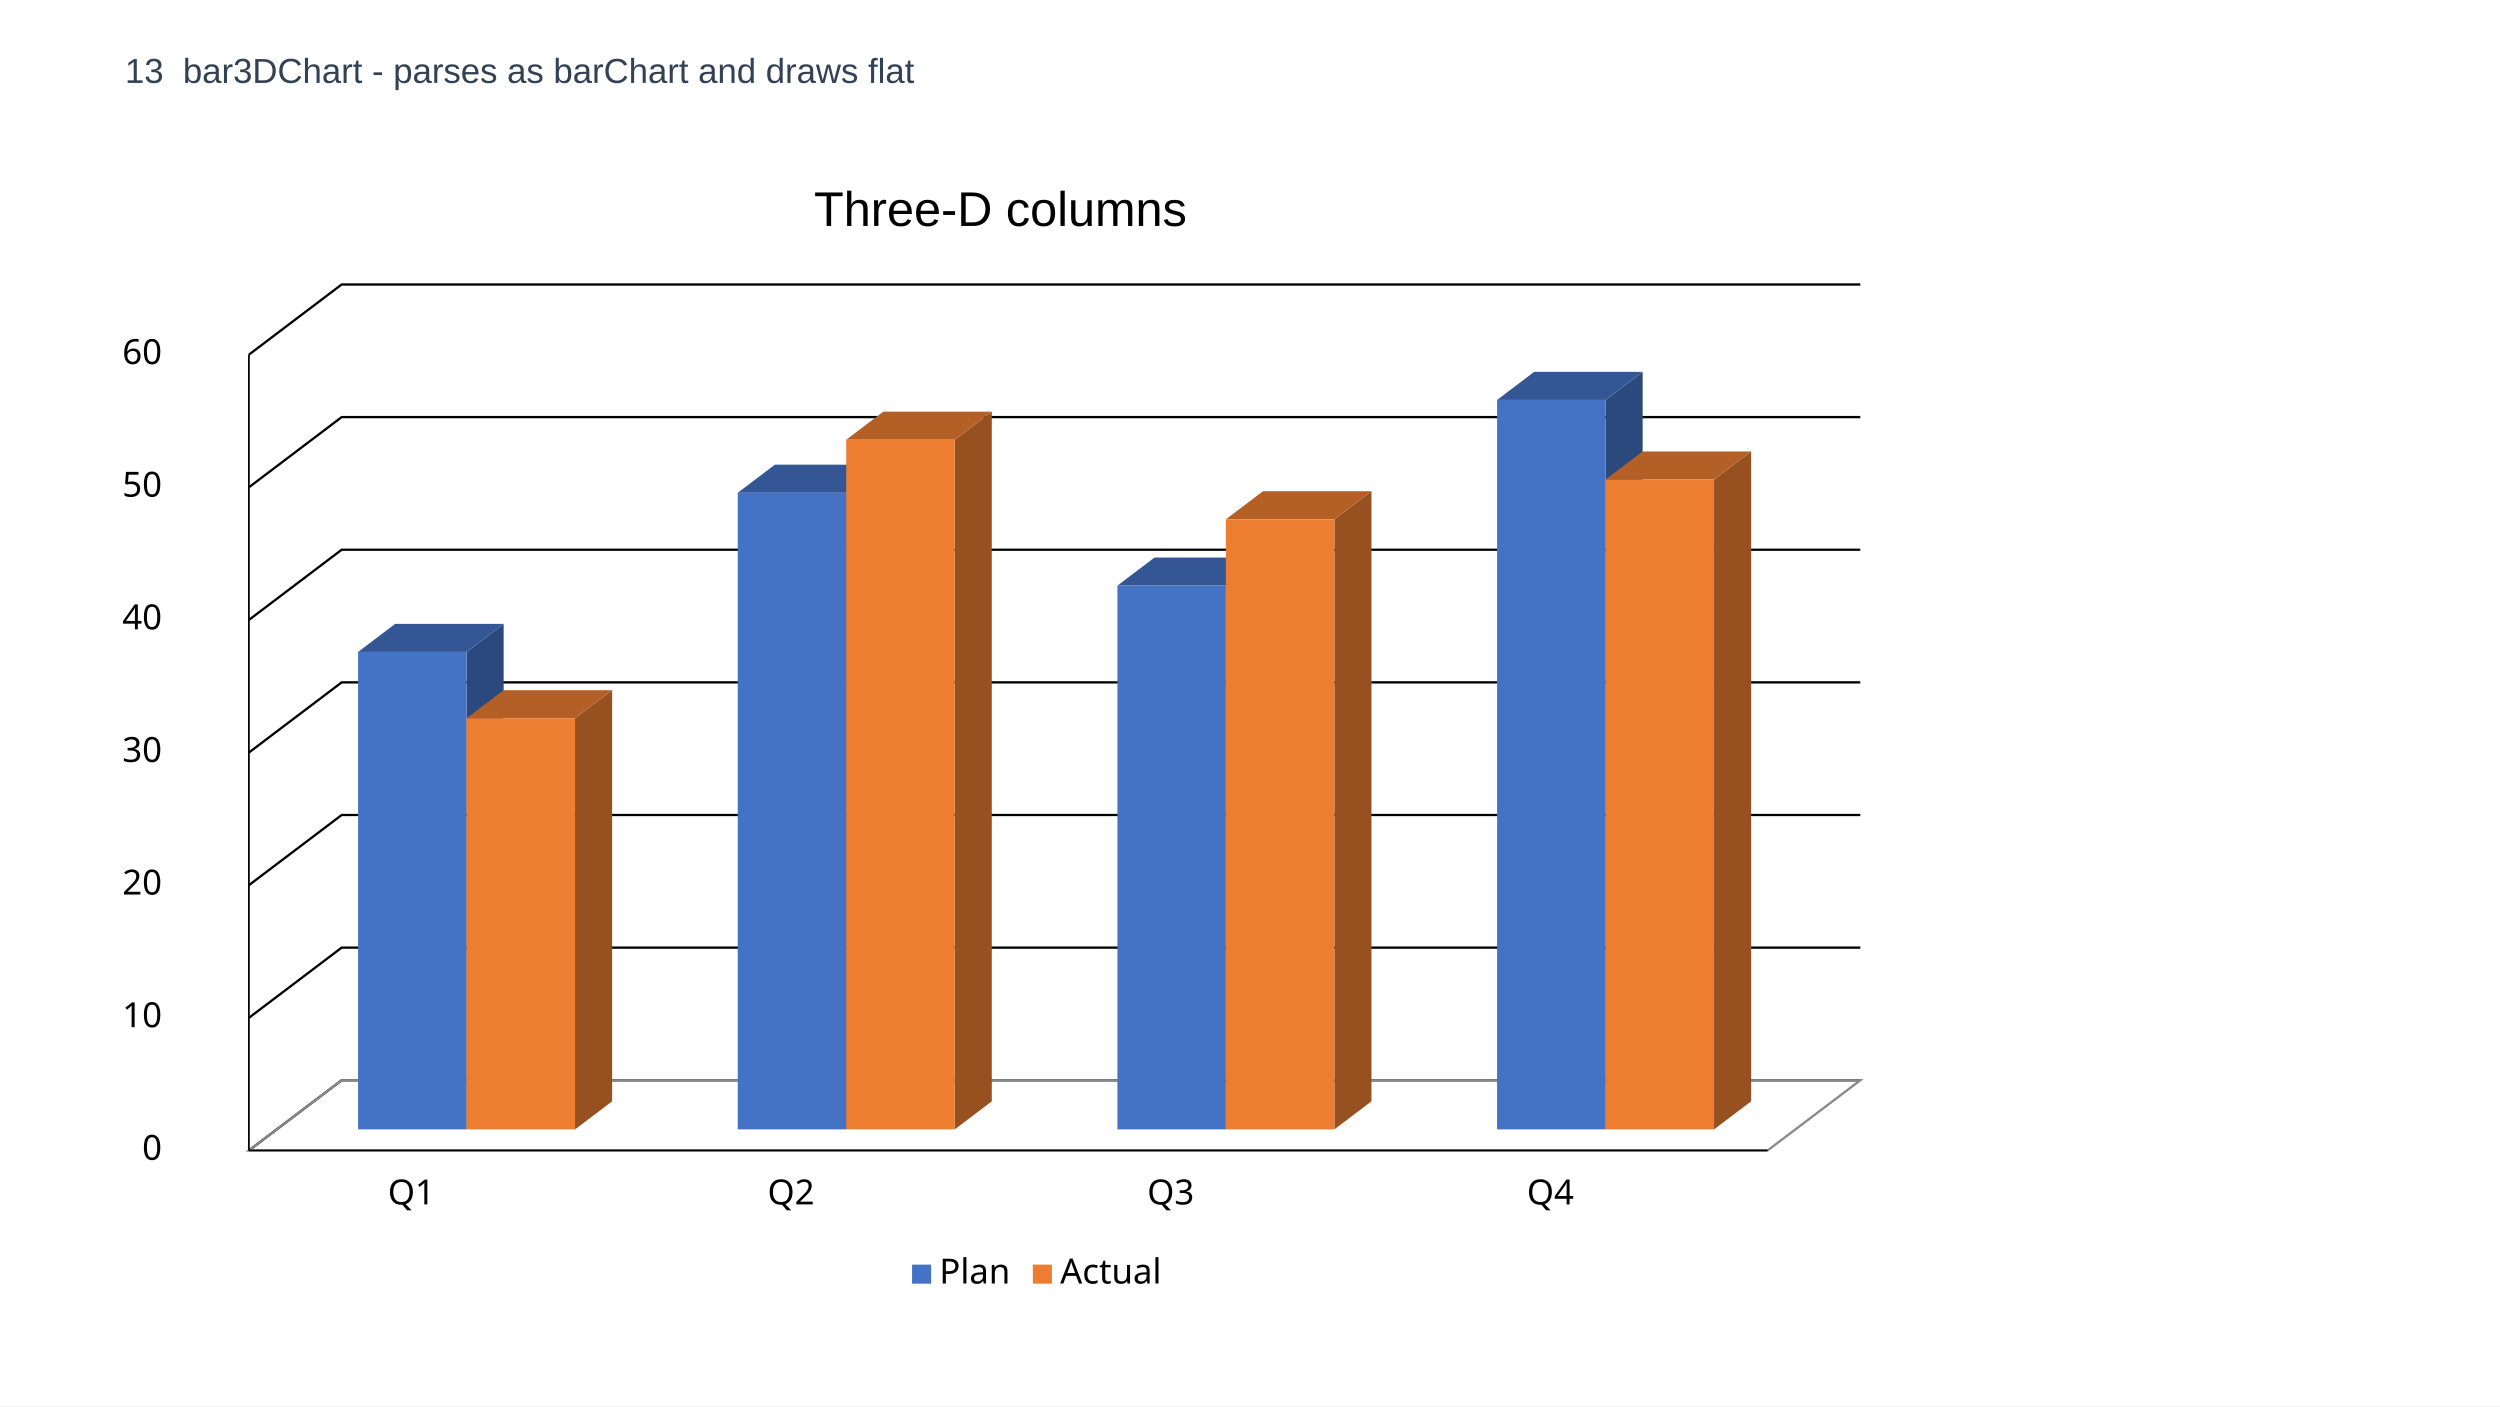
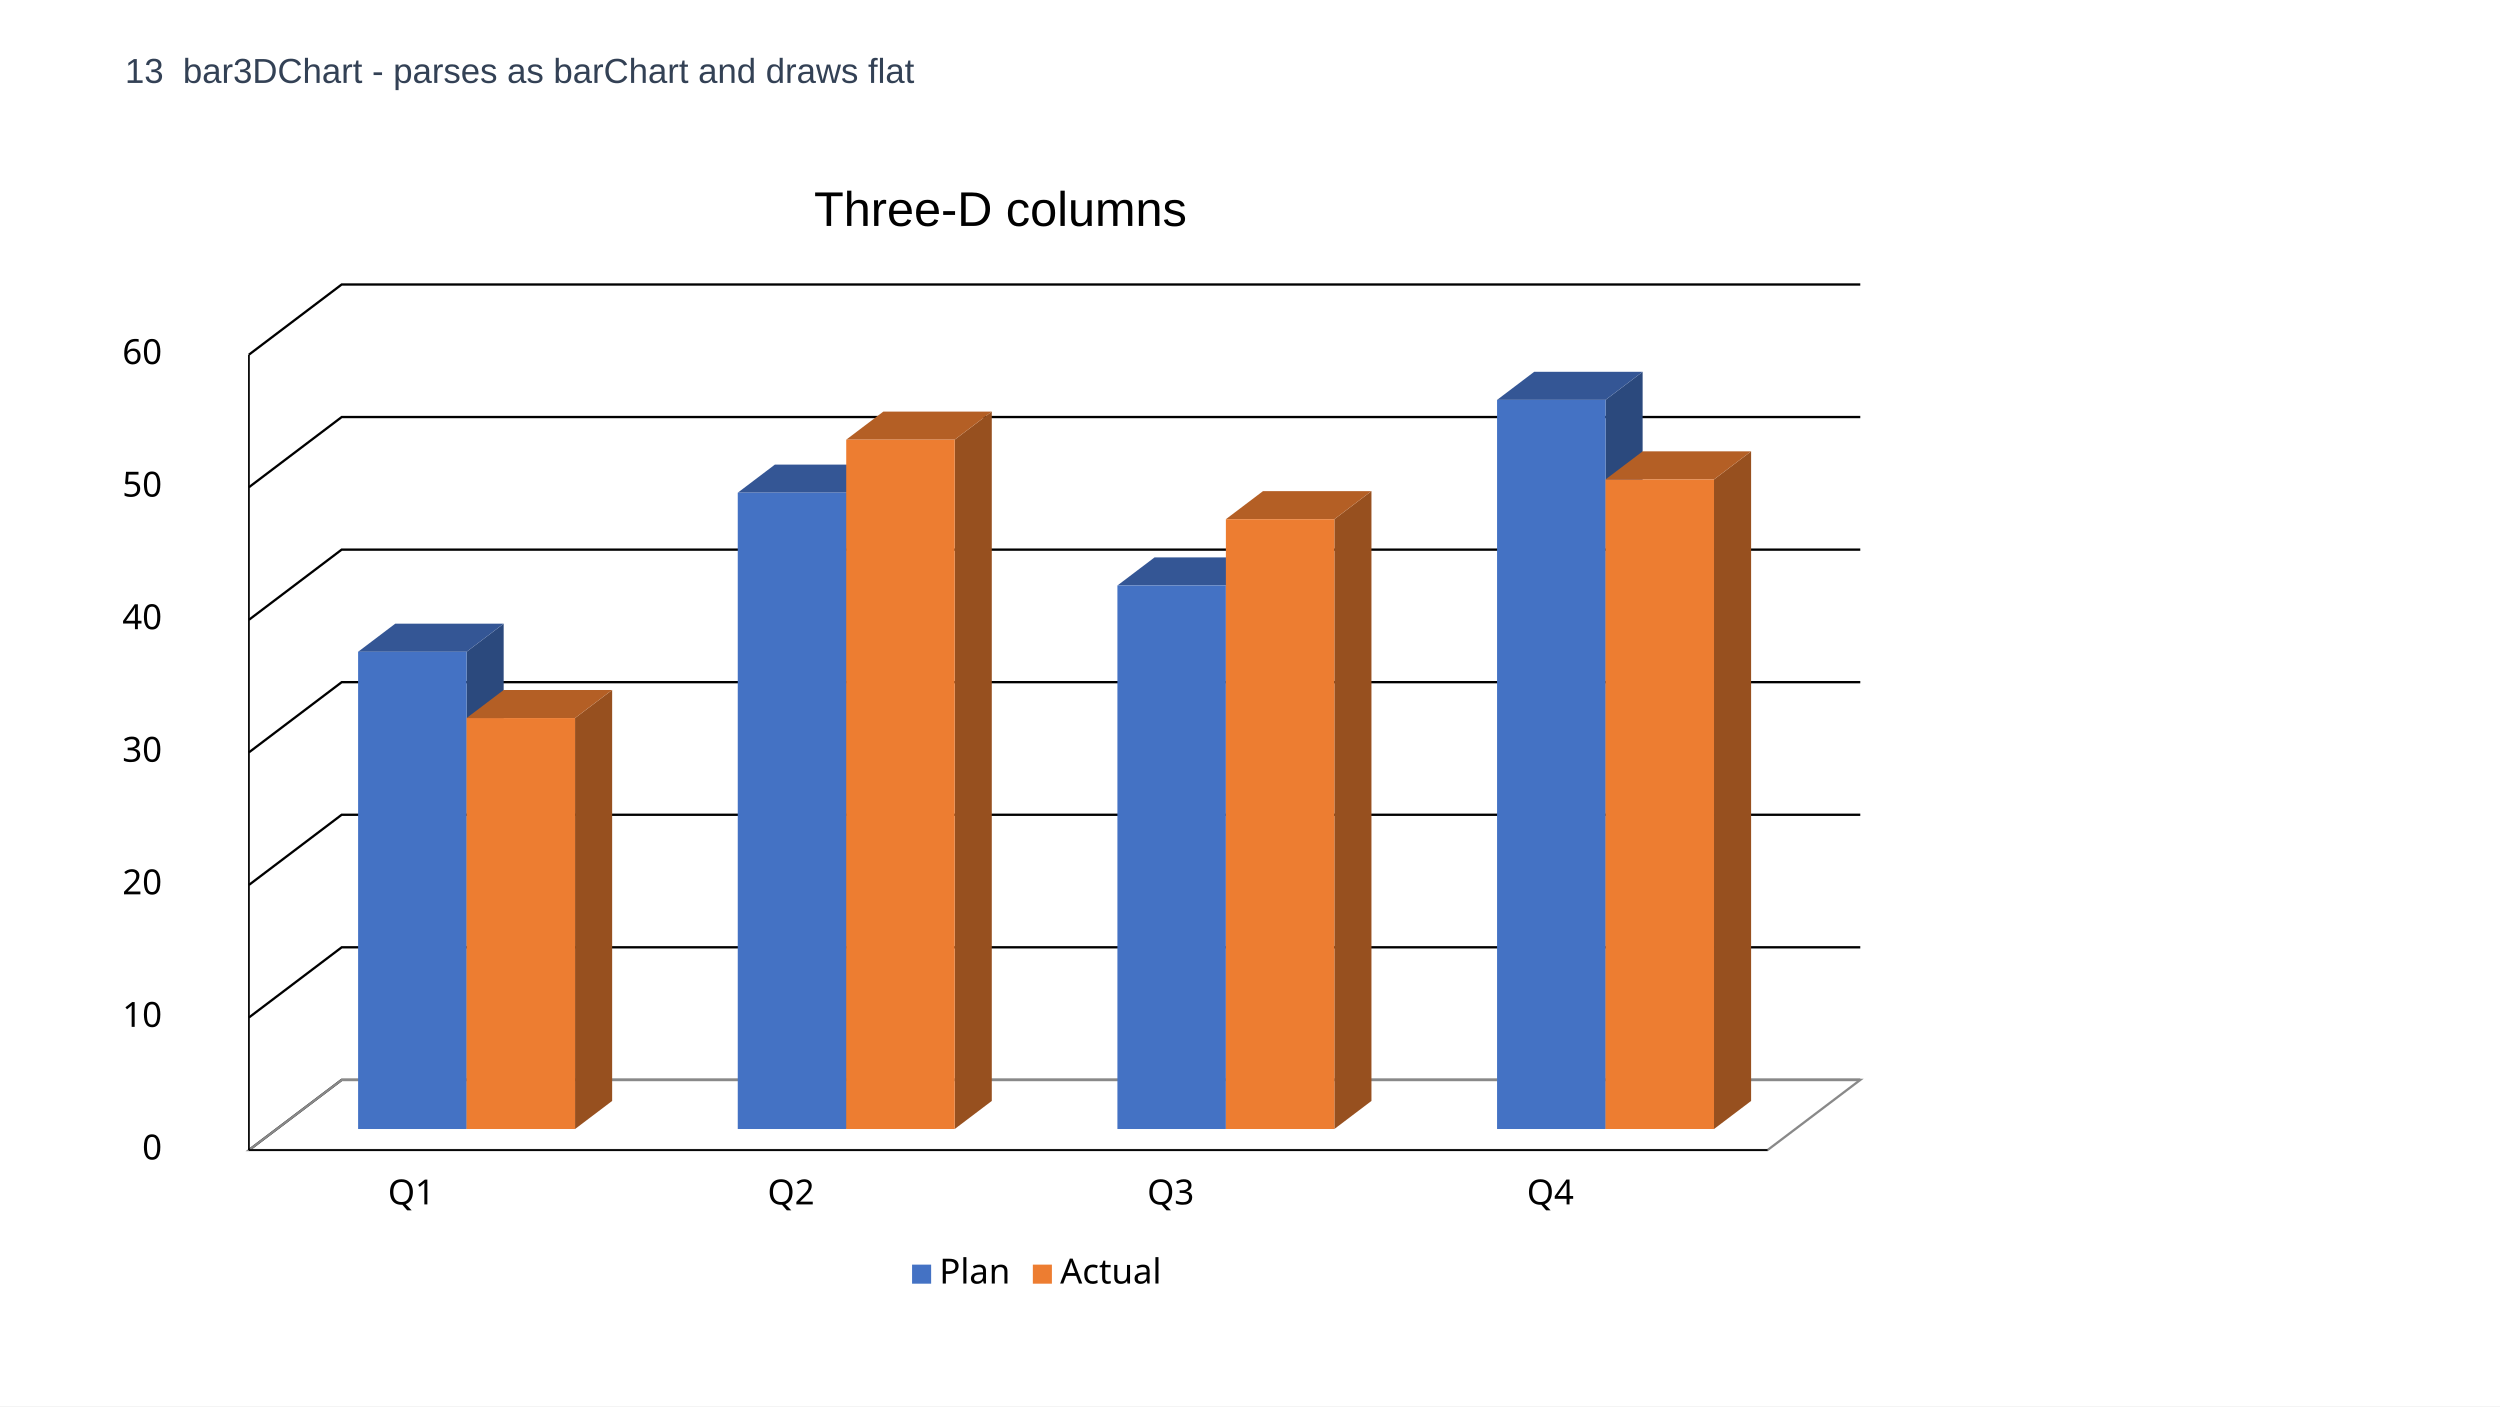
<svg xmlns="http://www.w3.org/2000/svg" viewBox="0 0 960 540" width="960" height="540">
  <rect width="960" height="540" fill="#ffffff" />
  <g role="img" aria-label="Caption" data-pptx-id="268.22" data-pptx-path="0" transform="translate(48, 18.667)">
    <rect fill="none" stroke="none" width="864" height="29.333" />
    <text x="0" y="13.174" xml:space="preserve">
      <tspan x="0" dy="0" text-anchor="start" font-size="13.333" font-family="Arial, Arimo, sans-serif" fill="#334155">13  bar3DChart - parses as barChart and draws flat</tspan>
    </text>
  </g>
  <g role="img" aria-label="bar3DChart" data-pptx-id="268.112" data-pptx-path="1" transform="translate(48, 61.333) scale(1, 1) translate(0, 0)">
    <g transform="translate(0, 6.981)">
      <rect fill="none" stroke="none" width="693.333" height="31.281" />
      <text x="0" y="18.444" xml:space="preserve">
        <tspan x="346.667" dy="0" text-anchor="middle" font-size="18.667" font-family="Arial, Arimo, sans-serif">Three-D columns</tspan>
      </text>
    </g>
-     <g transform="translate(47.574, 353.488)">
-       <path fill="none" stroke-width="0.667" stroke="#000000" d="M 0 20.215 L 26.713 0 L 464.09 0" transform="scale(1.333333, 1.333333)" />
-     </g>
-     <g transform="translate(47.574, 302.558)">
-       <path fill="none" stroke-width="0.667" stroke="#000000" d="M 0 20.215 L 26.713 0 L 464.09 0" transform="scale(1.333333, 1.333333)" />
-     </g>
-     <g transform="translate(47.574, 251.628)">
-       <path fill="none" stroke-width="0.667" stroke="#000000" d="M 0 20.215 L 26.713 0 L 464.09 0" transform="scale(1.333333, 1.333333)" />
-     </g>
-     <g transform="translate(47.574, 200.698)">
-       <path fill="none" stroke-width="0.667" stroke="#000000" d="M 0 20.215 L 26.713 0 L 464.09 0" transform="scale(1.333333, 1.333333)" />
-     </g>
-     <g transform="translate(47.574, 149.768)">
-       <path fill="none" stroke-width="0.667" stroke="#000000" d="M 0 20.215 L 26.713 0 L 464.09 0" transform="scale(1.333333, 1.333333)" />
-     </g>
-     <g transform="translate(47.574, 98.838)">
-       <path fill="none" stroke-width="0.667" stroke="#000000" d="M 0 20.215 L 26.713 0 L 464.09 0" transform="scale(1.333333, 1.333333)" />
-     </g>
-     <g transform="translate(47.574, 47.908)">
-       <path fill="none" stroke-width="0.667" stroke="#000000" d="M 0 20.215 L 26.713 0 L 464.09 0" transform="scale(1.333333, 1.333333)" />
-     </g>
-     <g transform="translate(47.574, 353.488)">
-       <path fill="none" stroke-width="0.667" stroke="#898989" d="M 0 20.215 L 26.713 0 L 464.09 0 L 437.377 20.215 Z" transform="scale(1.333333, 1.333333)" />
-     </g>
-     <g transform="translate(131.155, 178.226)">
-       <path fill="#2B497D" stroke="none" d="M 0 8.086 L 10.685 0 L 10.685 137.511 L 0 145.597 Z" transform="scale(1.333333, 1.333333)" />
-     </g>
-     <g transform="translate(89.5, 178.226)">
-       <path fill="#345695" stroke="none" d="M 0 8.086 L 31.241 8.086 L 41.926 0 L 10.685 0 Z" transform="scale(1.333333, 1.333333)" />
-     </g>
-     <g transform="translate(89.5, 189.007)">
-       <path fill="#4472c4" stroke="none" d="M 0 0 L 31.241 0 L 31.241 137.511 L 0 137.511 Z" transform="scale(1.333333, 1.333333)" />
-     </g>
-     <g transform="translate(172.81, 203.691)">
-       <path fill="#97501F" stroke="none" d="M 0 8.086 L 10.685 0 L 10.685 118.412 L 0 126.498 Z" transform="scale(1.333333, 1.333333)" />
-     </g>
-     <g transform="translate(131.155, 203.691)">
-       <path fill="#B45F25" stroke="none" d="M 0 8.086 L 31.241 8.086 L 41.926 0 L 10.685 0 Z" transform="scale(1.333333, 1.333333)" />
-     </g>
-     <g transform="translate(131.155, 214.472)">
-       <path fill="#ed7d31" stroke="none" d="M 0 0 L 31.241 0 L 31.241 118.412 L 0 118.412 Z" transform="scale(1.333333, 1.333333)" />
-     </g>
-     <g transform="translate(276.948, 117.11)">
-       <path fill="#2B497D" stroke="none" d="M 0 8.086 L 10.685 0 L 10.685 183.348 L 0 191.434 Z" transform="scale(1.333333, 1.333333)" />
-     </g>
-     <g transform="translate(235.293, 117.11)">
-       <path fill="#345695" stroke="none" d="M 0 8.086 L 31.241 8.086 L 41.926 0 L 10.685 0 Z" transform="scale(1.333333, 1.333333)" />
-     </g>
-     <g transform="translate(235.293, 127.891)">
-       <path fill="#4472c4" stroke="none" d="M 0 0 L 31.241 0 L 31.241 183.348 L 0 183.348 Z" transform="scale(1.333333, 1.333333)" />
-     </g>
-     <g transform="translate(318.603, 96.738)">
-       <path fill="#97501F" stroke="none" d="M 0 8.086 L 10.685 0 L 10.685 198.627 L 0 206.713 Z" transform="scale(1.333333, 1.333333)" />
-     </g>
-     <g transform="translate(276.948, 96.738)">
-       <path fill="#B45F25" stroke="none" d="M 0 8.086 L 31.241 8.086 L 41.926 0 L 10.685 0 Z" transform="scale(1.333333, 1.333333)" />
-     </g>
-     <g transform="translate(276.948, 107.519)">
-       <path fill="#ed7d31" stroke="none" d="M 0 0 L 31.241 0 L 31.241 198.627 L 0 198.627 Z" transform="scale(1.333333, 1.333333)" />
-     </g>
-     <g transform="translate(422.74, 152.761)">
-       <path fill="#2B497D" stroke="none" d="M 0 8.086 L 10.685 0 L 10.685 156.61 L 0 164.696 Z" transform="scale(1.333333, 1.333333)" />
-     </g>
-     <g transform="translate(381.085, 152.761)">
-       <path fill="#345695" stroke="none" d="M 0 8.086 L 31.241 8.086 L 41.926 0 L 10.685 0 Z" transform="scale(1.333333, 1.333333)" />
-     </g>
-     <g transform="translate(381.085, 163.542)">
-       <path fill="#4472c4" stroke="none" d="M 0 0 L 31.241 0 L 31.241 156.61 L 0 156.61 Z" transform="scale(1.333333, 1.333333)" />
-     </g>
-     <g transform="translate(464.395, 127.296)">
-       <path fill="#97501F" stroke="none" d="M 0 8.086 L 10.685 0 L 10.685 175.708 L 0 183.794 Z" transform="scale(1.333333, 1.333333)" />
-     </g>
-     <g transform="translate(422.74, 127.296)">
-       <path fill="#B45F25" stroke="none" d="M 0 8.086 L 31.241 8.086 L 41.926 0 L 10.685 0 Z" transform="scale(1.333333, 1.333333)" />
-     </g>
-     <g transform="translate(422.74, 138.077)">
-       <path fill="#ed7d31" stroke="none" d="M 0 0 L 31.241 0 L 31.241 175.708 L 0 175.708 Z" transform="scale(1.333333, 1.333333)" />
-     </g>
-     <g transform="translate(568.533, 81.459)">
-       <path fill="#2B497D" stroke="none" d="M 0 8.086 L 10.685 0 L 10.685 210.086 L 0 218.172 Z" transform="scale(1.333333, 1.333333)" />
-     </g>
-     <g transform="translate(526.878, 81.459)">
-       <path fill="#345695" stroke="none" d="M 0 8.086 L 31.241 8.086 L 41.926 0 L 10.685 0 Z" transform="scale(1.333333, 1.333333)" />
-     </g>
-     <g transform="translate(526.878, 92.24)">
-       <path fill="#4472c4" stroke="none" d="M 0 0 L 31.241 0 L 31.241 210.086 L 0 210.086 Z" transform="scale(1.333333, 1.333333)" />
-     </g>
-     <g transform="translate(610.188, 112.017)">
-       <path fill="#97501F" stroke="none" d="M 0 8.086 L 10.685 0 L 10.685 187.168 L 0 195.254 Z" transform="scale(1.333333, 1.333333)" />
-     </g>
-     <g transform="translate(568.533, 112.017)">
-       <path fill="#B45F25" stroke="none" d="M 0 8.086 L 31.241 8.086 L 41.926 0 L 10.685 0 Z" transform="scale(1.333333, 1.333333)" />
-     </g>
-     <g transform="translate(568.533, 122.798)">
-       <path fill="#ed7d31" stroke="none" d="M 0 0 L 31.241 0 L 31.241 187.168 L 0 187.168 Z" transform="scale(1.333333, 1.333333)" />
-     </g>
-     <g transform="translate(47.574, 74.86)">
-       <line stroke-width="0.667" stroke="#000000" fill="none" x1="0" y1="0" x2="0" y2="305.58" />
-     </g>
-     <g transform="translate(47.574, 380.44)">
-       <line stroke-width="0.667" stroke="#000000" fill="none" x1="0" y1="0" x2="583.17" y2="0" />
-     </g>
-     <g transform="translate(0, 371.797)">
-       <rect fill="none" stroke="none" width="35.217" height="24.414" />
-       <text x="0" y="12.243" xml:space="preserve">
-         <tspan x="35.217" dy="0" text-anchor="end" font-size="13.333" font-family="Aptos, Carlito, sans-serif" fill="#000000">0</tspan>
-       </text>
-     </g>
-     <g transform="translate(0, 320.867)">
-       <rect fill="none" stroke="none" width="35.217" height="24.414" />
-       <text x="0" y="12.243" xml:space="preserve">
-         <tspan x="35.217" dy="0" text-anchor="end" font-size="13.333" font-family="Aptos, Carlito, sans-serif" fill="#000000">10</tspan>
-       </text>
-     </g>
-     <g transform="translate(0, 269.937)">
-       <rect fill="none" stroke="none" width="35.217" height="24.414" />
-       <text x="0" y="12.243" xml:space="preserve">
-         <tspan x="35.217" dy="0" text-anchor="end" font-size="13.333" font-family="Aptos, Carlito, sans-serif" fill="#000000">20</tspan>
-       </text>
-     </g>
-     <g transform="translate(0, 219.007)">
-       <rect fill="none" stroke="none" width="35.217" height="24.414" />
-       <text x="0" y="12.243" xml:space="preserve">
-         <tspan x="35.217" dy="0" text-anchor="end" font-size="13.333" font-family="Aptos, Carlito, sans-serif" fill="#000000">30</tspan>
-       </text>
-     </g>
-     <g transform="translate(0, 168.077)">
-       <rect fill="none" stroke="none" width="35.217" height="24.414" />
-       <text x="0" y="12.243" xml:space="preserve">
-         <tspan x="35.217" dy="0" text-anchor="end" font-size="13.333" font-family="Aptos, Carlito, sans-serif" fill="#000000">40</tspan>
-       </text>
-     </g>
-     <g transform="translate(0, 117.147)">
-       <rect fill="none" stroke="none" width="35.217" height="24.414" />
-       <text x="0" y="12.243" xml:space="preserve">
-         <tspan x="35.217" dy="0" text-anchor="end" font-size="13.333" font-family="Aptos, Carlito, sans-serif" fill="#000000">50</tspan>
-       </text>
-     </g>
-     <g transform="translate(0, 66.217)">
-       <rect fill="none" stroke="none" width="35.217" height="24.414" />
-       <text x="0" y="12.243" xml:space="preserve">
-         <tspan x="35.217" dy="0" text-anchor="end" font-size="13.333" font-family="Aptos, Carlito, sans-serif" fill="#000000">60</tspan>
-       </text>
-     </g>
-     <g transform="translate(47.574, 388.917)">
-       <rect fill="none" stroke="none" width="145.792" height="24.414" />
-       <text x="0" y="12.243" xml:space="preserve">
-         <tspan x="72.896" dy="0" text-anchor="middle" font-size="13.333" font-family="Aptos, Carlito, sans-serif" fill="#000000">Q1</tspan>
-       </text>
-     </g>
-     <g transform="translate(193.366, 388.917)">
-       <rect fill="none" stroke="none" width="145.792" height="24.414" />
-       <text x="0" y="12.243" xml:space="preserve">
-         <tspan x="72.896" dy="0" text-anchor="middle" font-size="13.333" font-family="Aptos, Carlito, sans-serif" fill="#000000">Q2</tspan>
+     <g transform="translate(47.586, 353.343)">
+       <path fill="none" stroke-width="0.667" stroke="#000000" d="M 0 20.214 L 26.712 0 L 464.071 0" transform="scale(1.333333, 1.333333)" />
+     </g>
+     <g transform="translate(47.586, 302.437)">
+       <path fill="none" stroke-width="0.667" stroke="#000000" d="M 0 20.214 L 26.712 0 L 464.071 0" transform="scale(1.333333, 1.333333)" />
+     </g>
+     <g transform="translate(47.586, 251.531)">
+       <path fill="none" stroke-width="0.667" stroke="#000000" d="M 0 20.214 L 26.712 0 L 464.071 0" transform="scale(1.333333, 1.333333)" />
+     </g>
+     <g transform="translate(47.586, 200.625)">
+       <path fill="none" stroke-width="0.667" stroke="#000000" d="M 0 20.214 L 26.712 0 L 464.071 0" transform="scale(1.333333, 1.333333)" />
+     </g>
+     <g transform="translate(47.586, 149.719)">
+       <path fill="none" stroke-width="0.667" stroke="#000000" d="M 0 20.214 L 26.712 0 L 464.071 0" transform="scale(1.333333, 1.333333)" />
+     </g>
+     <g transform="translate(47.586, 98.813)">
+       <path fill="none" stroke-width="0.667" stroke="#000000" d="M 0 20.214 L 26.712 0 L 464.071 0" transform="scale(1.333333, 1.333333)" />
+     </g>
+     <g transform="translate(47.586, 47.908)">
+       <path fill="none" stroke-width="0.667" stroke="#000000" d="M 0 20.214 L 26.712 0 L 464.071 0" transform="scale(1.333333, 1.333333)" />
+     </g>
+     <g transform="translate(47.586, 353.343)">
+       <path fill="none" stroke-width="0.667" stroke="#898989" d="M 0 20.214 L 26.712 0 L 464.071 0 L 437.36 20.214 Z" transform="scale(1.333333, 1.333333)" />
+     </g>
+     <g transform="translate(131.164, 178.167)">
+       <path fill="#2B497D" stroke="none" d="M 0 8.085 L 10.685 0 L 10.685 137.446 L 0 145.531 Z" transform="scale(1.333333, 1.333333)" />
+     </g>
+     <g transform="translate(89.511, 178.167)">
+       <path fill="#345695" stroke="none" d="M 0 8.085 L 31.24 8.085 L 41.925 0 L 10.685 0 Z" transform="scale(1.333333, 1.333333)" />
+     </g>
+     <g transform="translate(89.511, 188.948)">
+       <path fill="#4472c4" stroke="none" d="M 0 0 L 31.24 0 L 31.24 137.446 L 0 137.446 Z" transform="scale(1.333333, 1.333333)" />
+     </g>
+     <g transform="translate(172.818, 203.62)">
+       <path fill="#97501F" stroke="none" d="M 0 8.085 L 10.685 0 L 10.685 118.356 L 0 126.442 Z" transform="scale(1.333333, 1.333333)" />
+     </g>
+     <g transform="translate(131.164, 203.62)">
+       <path fill="#B45F25" stroke="none" d="M 0 8.085 L 31.24 8.085 L 41.925 0 L 10.685 0 Z" transform="scale(1.333333, 1.333333)" />
+     </g>
+     <g transform="translate(131.164, 214.401)">
+       <path fill="#ed7d31" stroke="none" d="M 0 0 L 31.24 0 L 31.24 118.356 L 0 118.356 Z" transform="scale(1.333333, 1.333333)" />
+     </g>
+     <g transform="translate(276.951, 117.08)">
+       <path fill="#2B497D" stroke="none" d="M 0 8.085 L 10.685 0 L 10.685 183.261 L 0 191.346 Z" transform="scale(1.333333, 1.333333)" />
+     </g>
+     <g transform="translate(235.298, 117.08)">
+       <path fill="#345695" stroke="none" d="M 0 8.085 L 31.24 8.085 L 41.925 0 L 10.685 0 Z" transform="scale(1.333333, 1.333333)" />
+     </g>
+     <g transform="translate(235.298, 127.861)">
+       <path fill="#4472c4" stroke="none" d="M 0 0 L 31.24 0 L 31.24 183.261 L 0 183.261 Z" transform="scale(1.333333, 1.333333)" />
+     </g>
+     <g transform="translate(318.604, 96.718)">
+       <path fill="#97501F" stroke="none" d="M 0 8.085 L 10.685 0 L 10.685 198.533 L 0 206.618 Z" transform="scale(1.333333, 1.333333)" />
+     </g>
+     <g transform="translate(276.951, 96.718)">
+       <path fill="#B45F25" stroke="none" d="M 0 8.085 L 31.24 8.085 L 41.925 0 L 10.685 0 Z" transform="scale(1.333333, 1.333333)" />
+     </g>
+     <g transform="translate(276.951, 107.498)">
+       <path fill="#ed7d31" stroke="none" d="M 0 0 L 31.24 0 L 31.24 198.533 L 0 198.533 Z" transform="scale(1.333333, 1.333333)" />
+     </g>
+     <g transform="translate(422.737, 152.714)">
+       <path fill="#2B497D" stroke="none" d="M 0 8.085 L 10.685 0 L 10.685 156.535 L 0 164.621 Z" transform="scale(1.333333, 1.333333)" />
+     </g>
+     <g transform="translate(381.084, 152.714)">
+       <path fill="#345695" stroke="none" d="M 0 8.085 L 31.24 8.085 L 41.925 0 L 10.685 0 Z" transform="scale(1.333333, 1.333333)" />
+     </g>
+     <g transform="translate(381.084, 163.495)">
+       <path fill="#4472c4" stroke="none" d="M 0 0 L 31.24 0 L 31.24 156.535 L 0 156.535 Z" transform="scale(1.333333, 1.333333)" />
+     </g>
+     <g transform="translate(464.391, 127.261)">
+       <path fill="#97501F" stroke="none" d="M 0 8.085 L 10.685 0 L 10.685 175.625 L 0 183.711 Z" transform="scale(1.333333, 1.333333)" />
+     </g>
+     <g transform="translate(422.737, 127.261)">
+       <path fill="#B45F25" stroke="none" d="M 0 8.085 L 31.24 8.085 L 41.925 0 L 10.685 0 Z" transform="scale(1.333333, 1.333333)" />
+     </g>
+     <g transform="translate(422.737, 138.042)">
+       <path fill="#ed7d31" stroke="none" d="M 0 0 L 31.24 0 L 31.24 175.625 L 0 175.625 Z" transform="scale(1.333333, 1.333333)" />
+     </g>
+     <g transform="translate(568.524, 81.446)">
+       <path fill="#2B497D" stroke="none" d="M 0 8.085 L 10.685 0 L 10.685 209.987 L 0 218.072 Z" transform="scale(1.333333, 1.333333)" />
+     </g>
+     <g transform="translate(526.871, 81.446)">
+       <path fill="#345695" stroke="none" d="M 0 8.085 L 31.24 8.085 L 41.925 0 L 10.685 0 Z" transform="scale(1.333333, 1.333333)" />
+     </g>
+     <g transform="translate(526.871, 92.227)">
+       <path fill="#4472c4" stroke="none" d="M 0 0 L 31.24 0 L 31.24 209.987 L 0 209.987 Z" transform="scale(1.333333, 1.333333)" />
+     </g>
+     <g transform="translate(610.177, 111.99)">
+       <path fill="#97501F" stroke="none" d="M 0 8.085 L 10.685 0 L 10.685 187.079 L 0 195.164 Z" transform="scale(1.333333, 1.333333)" />
+     </g>
+     <g transform="translate(568.524, 111.99)">
+       <path fill="#B45F25" stroke="none" d="M 0 8.085 L 31.24 8.085 L 41.925 0 L 10.685 0 Z" transform="scale(1.333333, 1.333333)" />
+     </g>
+     <g transform="translate(568.524, 122.77)">
+       <path fill="#ed7d31" stroke="none" d="M 0 0 L 31.24 0 L 31.24 187.079 L 0 187.079 Z" transform="scale(1.333333, 1.333333)" />
+     </g>
+     <g transform="translate(47.586, 74.859)">
+       <line stroke-width="0.667" stroke="#000000" fill="none" x1="0" y1="0" x2="0" y2="305.435" />
+     </g>
+     <g transform="translate(47.586, 380.294)">
+       <line stroke-width="0.667" stroke="#000000" fill="none" x1="0" y1="0" x2="583.146" y2="0" />
+     </g>
+     <g transform="translate(0, 371.651)">
+       <rect fill="none" stroke="none" width="35.23" height="24.414" />
+       <text x="0" y="12.243" xml:space="preserve">
+         <tspan x="35.23" dy="0" text-anchor="end" font-size="13.333" font-family="Aptos, Carlito, sans-serif" fill="#000000">0</tspan>
+       </text>
+     </g>
+     <g transform="translate(0, 320.745)">
+       <rect fill="none" stroke="none" width="35.23" height="24.414" />
+       <text x="0" y="12.243" xml:space="preserve">
+         <tspan x="35.23" dy="0" text-anchor="end" font-size="13.333" font-family="Aptos, Carlito, sans-serif" fill="#000000">10</tspan>
+       </text>
+     </g>
+     <g transform="translate(0, 269.839)">
+       <rect fill="none" stroke="none" width="35.23" height="24.414" />
+       <text x="0" y="12.243" xml:space="preserve">
+         <tspan x="35.23" dy="0" text-anchor="end" font-size="13.333" font-family="Aptos, Carlito, sans-serif" fill="#000000">20</tspan>
+       </text>
+     </g>
+     <g transform="translate(0, 218.933)">
+       <rect fill="none" stroke="none" width="35.23" height="24.414" />
+       <text x="0" y="12.243" xml:space="preserve">
+         <tspan x="35.23" dy="0" text-anchor="end" font-size="13.333" font-family="Aptos, Carlito, sans-serif" fill="#000000">30</tspan>
+       </text>
+     </g>
+     <g transform="translate(0, 168.027)">
+       <rect fill="none" stroke="none" width="35.23" height="24.414" />
+       <text x="0" y="12.243" xml:space="preserve">
+         <tspan x="35.23" dy="0" text-anchor="end" font-size="13.333" font-family="Aptos, Carlito, sans-serif" fill="#000000">40</tspan>
+       </text>
+     </g>
+     <g transform="translate(0, 117.122)">
+       <rect fill="none" stroke="none" width="35.23" height="24.414" />
+       <text x="0" y="12.243" xml:space="preserve">
+         <tspan x="35.23" dy="0" text-anchor="end" font-size="13.333" font-family="Aptos, Carlito, sans-serif" fill="#000000">50</tspan>
+       </text>
+     </g>
+     <g transform="translate(0, 66.216)">
+       <rect fill="none" stroke="none" width="35.23" height="24.414" />
+       <text x="0" y="12.243" xml:space="preserve">
+         <tspan x="35.23" dy="0" text-anchor="end" font-size="13.333" font-family="Aptos, Carlito, sans-serif" fill="#000000">60</tspan>
+       </text>
+     </g>
+     <g transform="translate(47.586, 388.917)">
+       <rect fill="none" stroke="none" width="145.787" height="24.414" />
+       <text x="0" y="12.243" xml:space="preserve">
+         <tspan x="72.893" dy="0" text-anchor="middle" font-size="13.333" font-family="Aptos, Carlito, sans-serif" fill="#000000">Q1</tspan>
+       </text>
+     </g>
+     <g transform="translate(193.373, 388.917)">
+       <rect fill="none" stroke="none" width="145.787" height="24.414" />
+       <text x="0" y="12.243" xml:space="preserve">
+         <tspan x="72.893" dy="0" text-anchor="middle" font-size="13.333" font-family="Aptos, Carlito, sans-serif" fill="#000000">Q2</tspan>
      </text>
    </g>
    <g transform="translate(339.159, 388.917)">
-       <rect fill="none" stroke="none" width="145.792" height="24.414" />
-       <text x="0" y="12.243" xml:space="preserve">
-         <tspan x="72.896" dy="0" text-anchor="middle" font-size="13.333" font-family="Aptos, Carlito, sans-serif" fill="#000000">Q3</tspan>
-       </text>
-     </g>
-     <g transform="translate(484.951, 388.917)">
-       <rect fill="none" stroke="none" width="145.792" height="24.414" />
-       <text x="0" y="12.243" xml:space="preserve">
-         <tspan x="72.896" dy="0" text-anchor="middle" font-size="13.333" font-family="Aptos, Carlito, sans-serif" fill="#000000">Q4</tspan>
+       <rect fill="none" stroke="none" width="145.787" height="24.414" />
+       <text x="0" y="12.243" xml:space="preserve">
+         <tspan x="72.893" dy="0" text-anchor="middle" font-size="13.333" font-family="Aptos, Carlito, sans-serif" fill="#000000">Q3</tspan>
+       </text>
+     </g>
+     <g transform="translate(484.946, 388.917)">
+       <rect fill="none" stroke="none" width="145.787" height="24.414" />
+       <text x="0" y="12.243" xml:space="preserve">
+         <tspan x="72.893" dy="0" text-anchor="middle" font-size="13.333" font-family="Aptos, Carlito, sans-serif" fill="#000000">Q4</tspan>
      </text>
    </g>
    <g transform="translate(302.235, 424.283)">
      <rect fill="#4472c4" stroke="none" width="7.32" height="7.32" />
    </g>
    <g transform="translate(312.715, 419.3)">
      <rect fill="none" stroke="none" width="38.932" height="24.414" />
      <text x="0" y="12.243" xml:space="preserve">
        <tspan x="0" dy="0" text-anchor="start" font-size="13.333" font-family="Aptos, Carlito, sans-serif" fill="#000000">Plan</tspan>
      </text>
    </g>
    <g transform="translate(348.61, 424.283)">
      <rect fill="#ed7d31" stroke="none" width="7.32" height="7.32" />
    </g>
    <g transform="translate(359.09, 419.3)">
      <rect fill="none" stroke="none" width="50.501" height="24.414" />
      <text x="0" y="12.243" xml:space="preserve">
        <tspan x="0" dy="0" text-anchor="start" font-size="13.333" font-family="Aptos, Carlito, sans-serif" fill="#000000">Actual</tspan>
      </text>
    </g>
  </g>
</svg>
